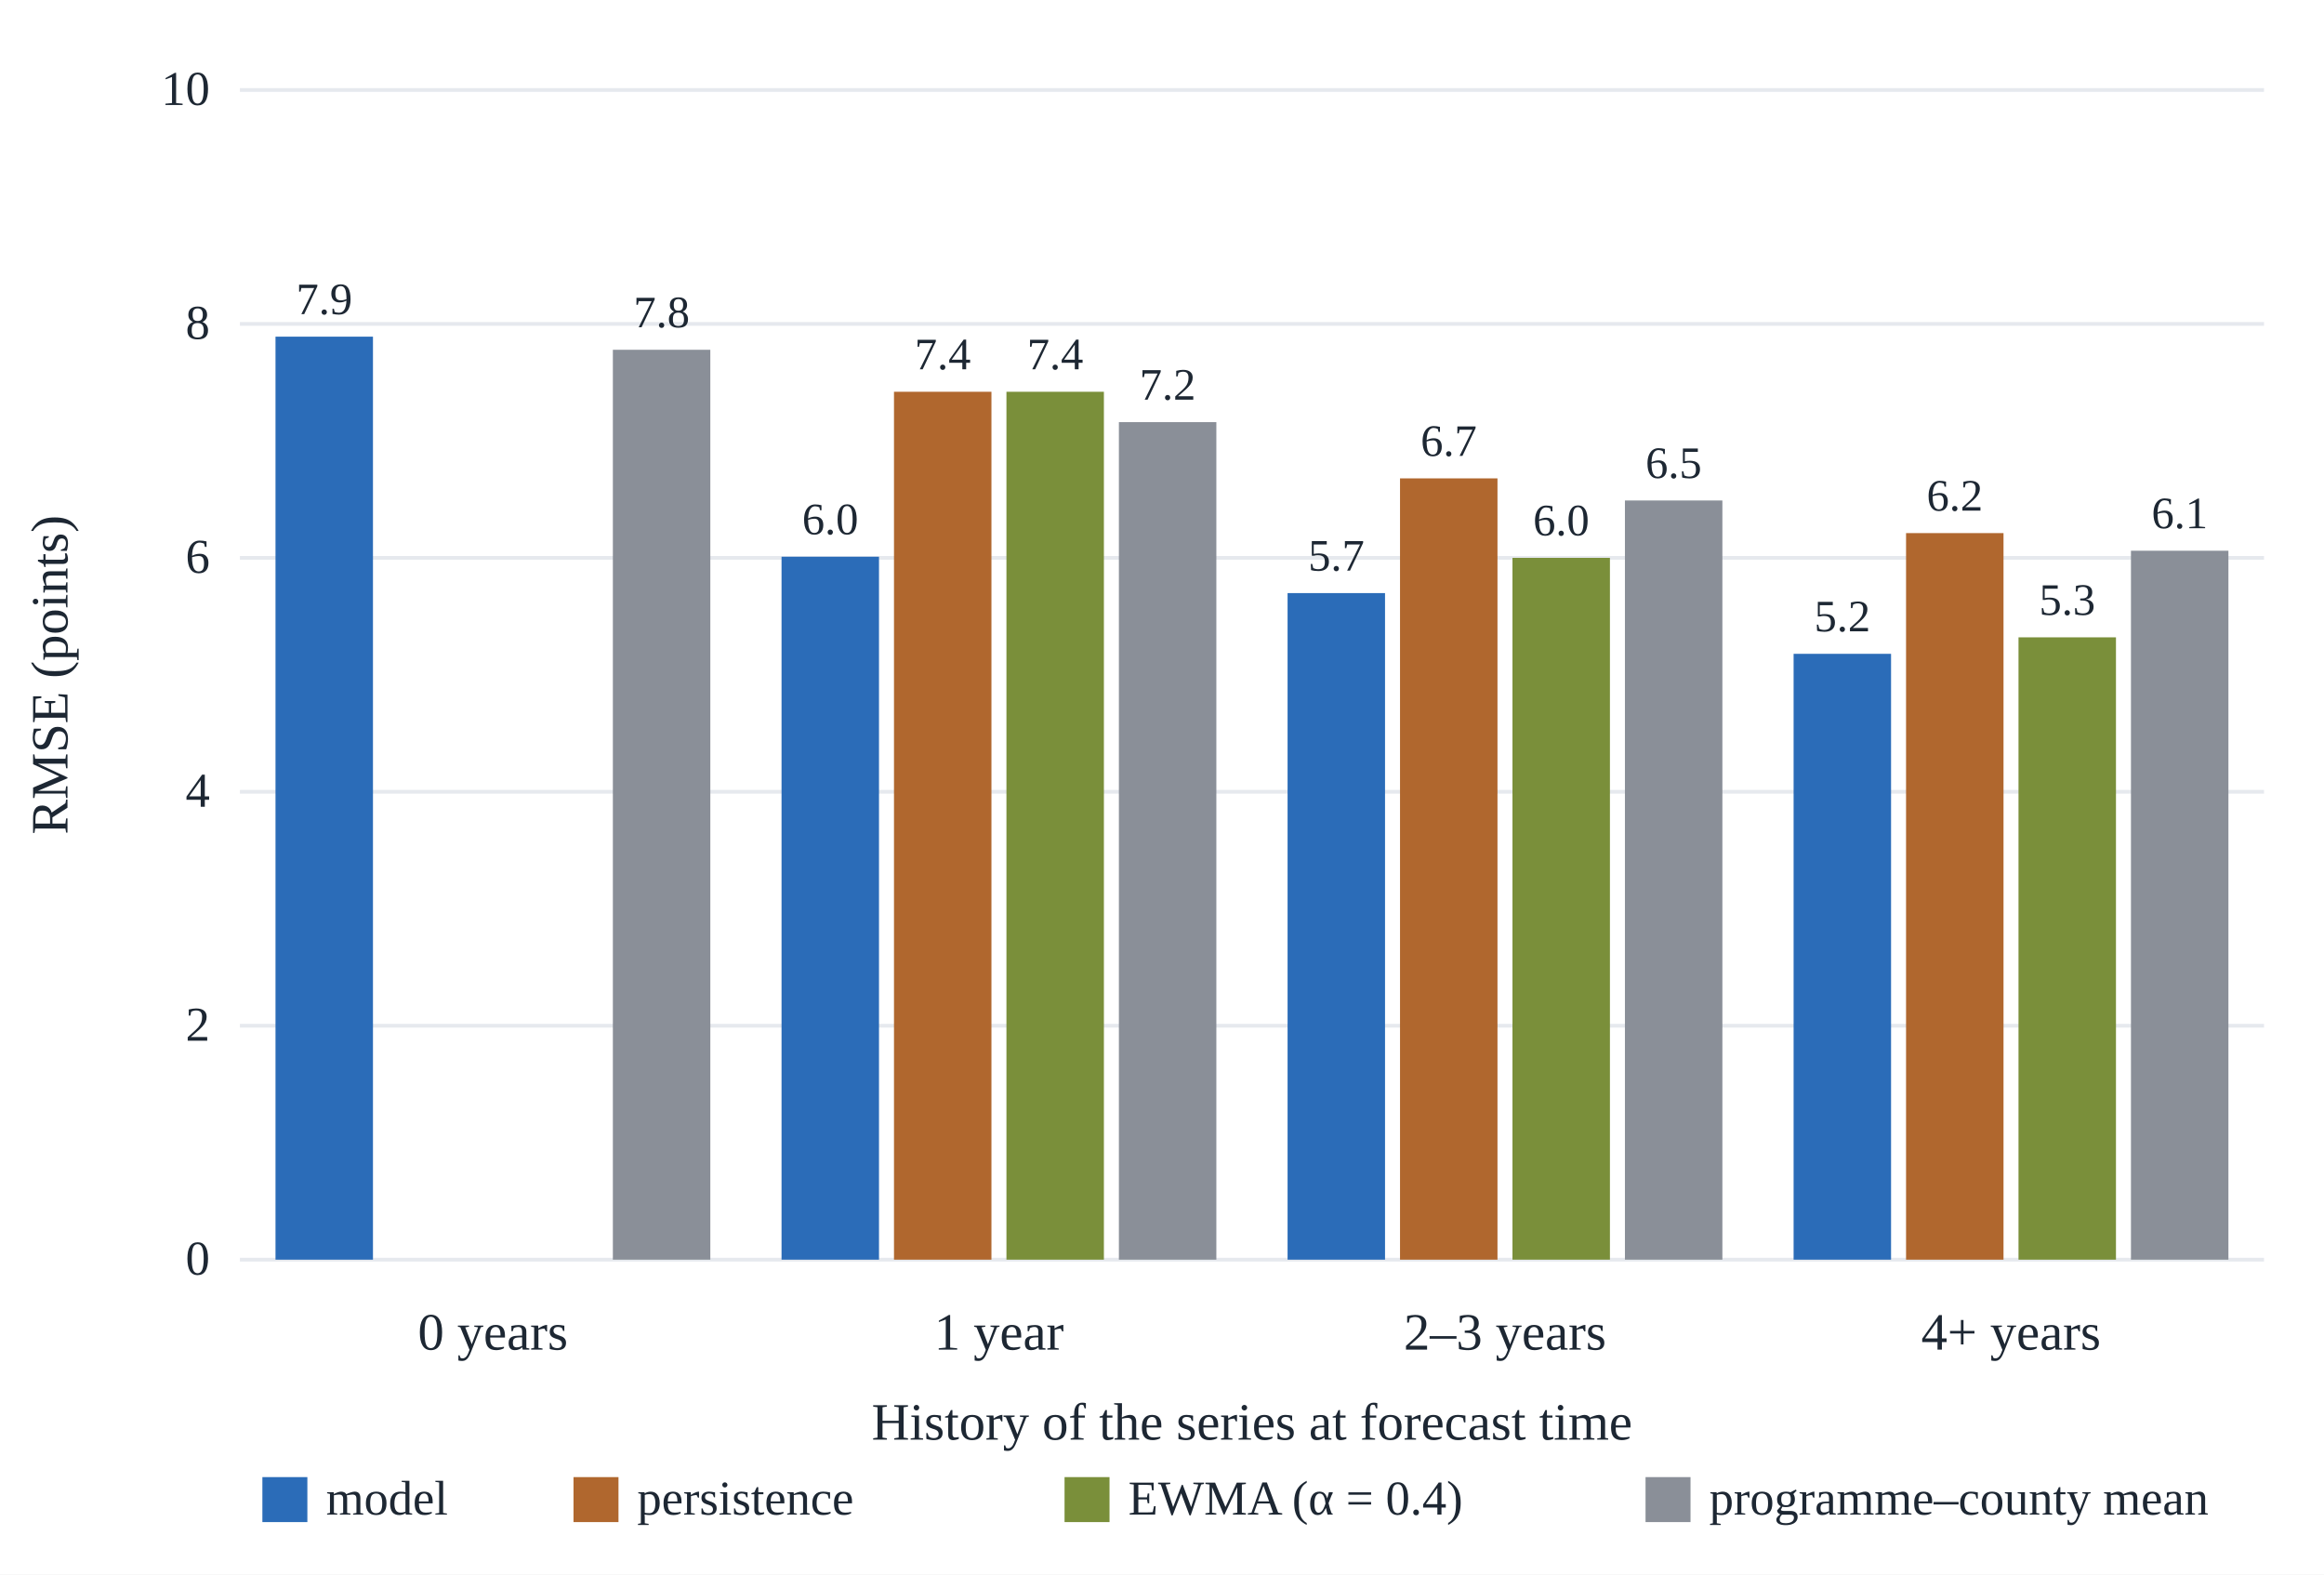
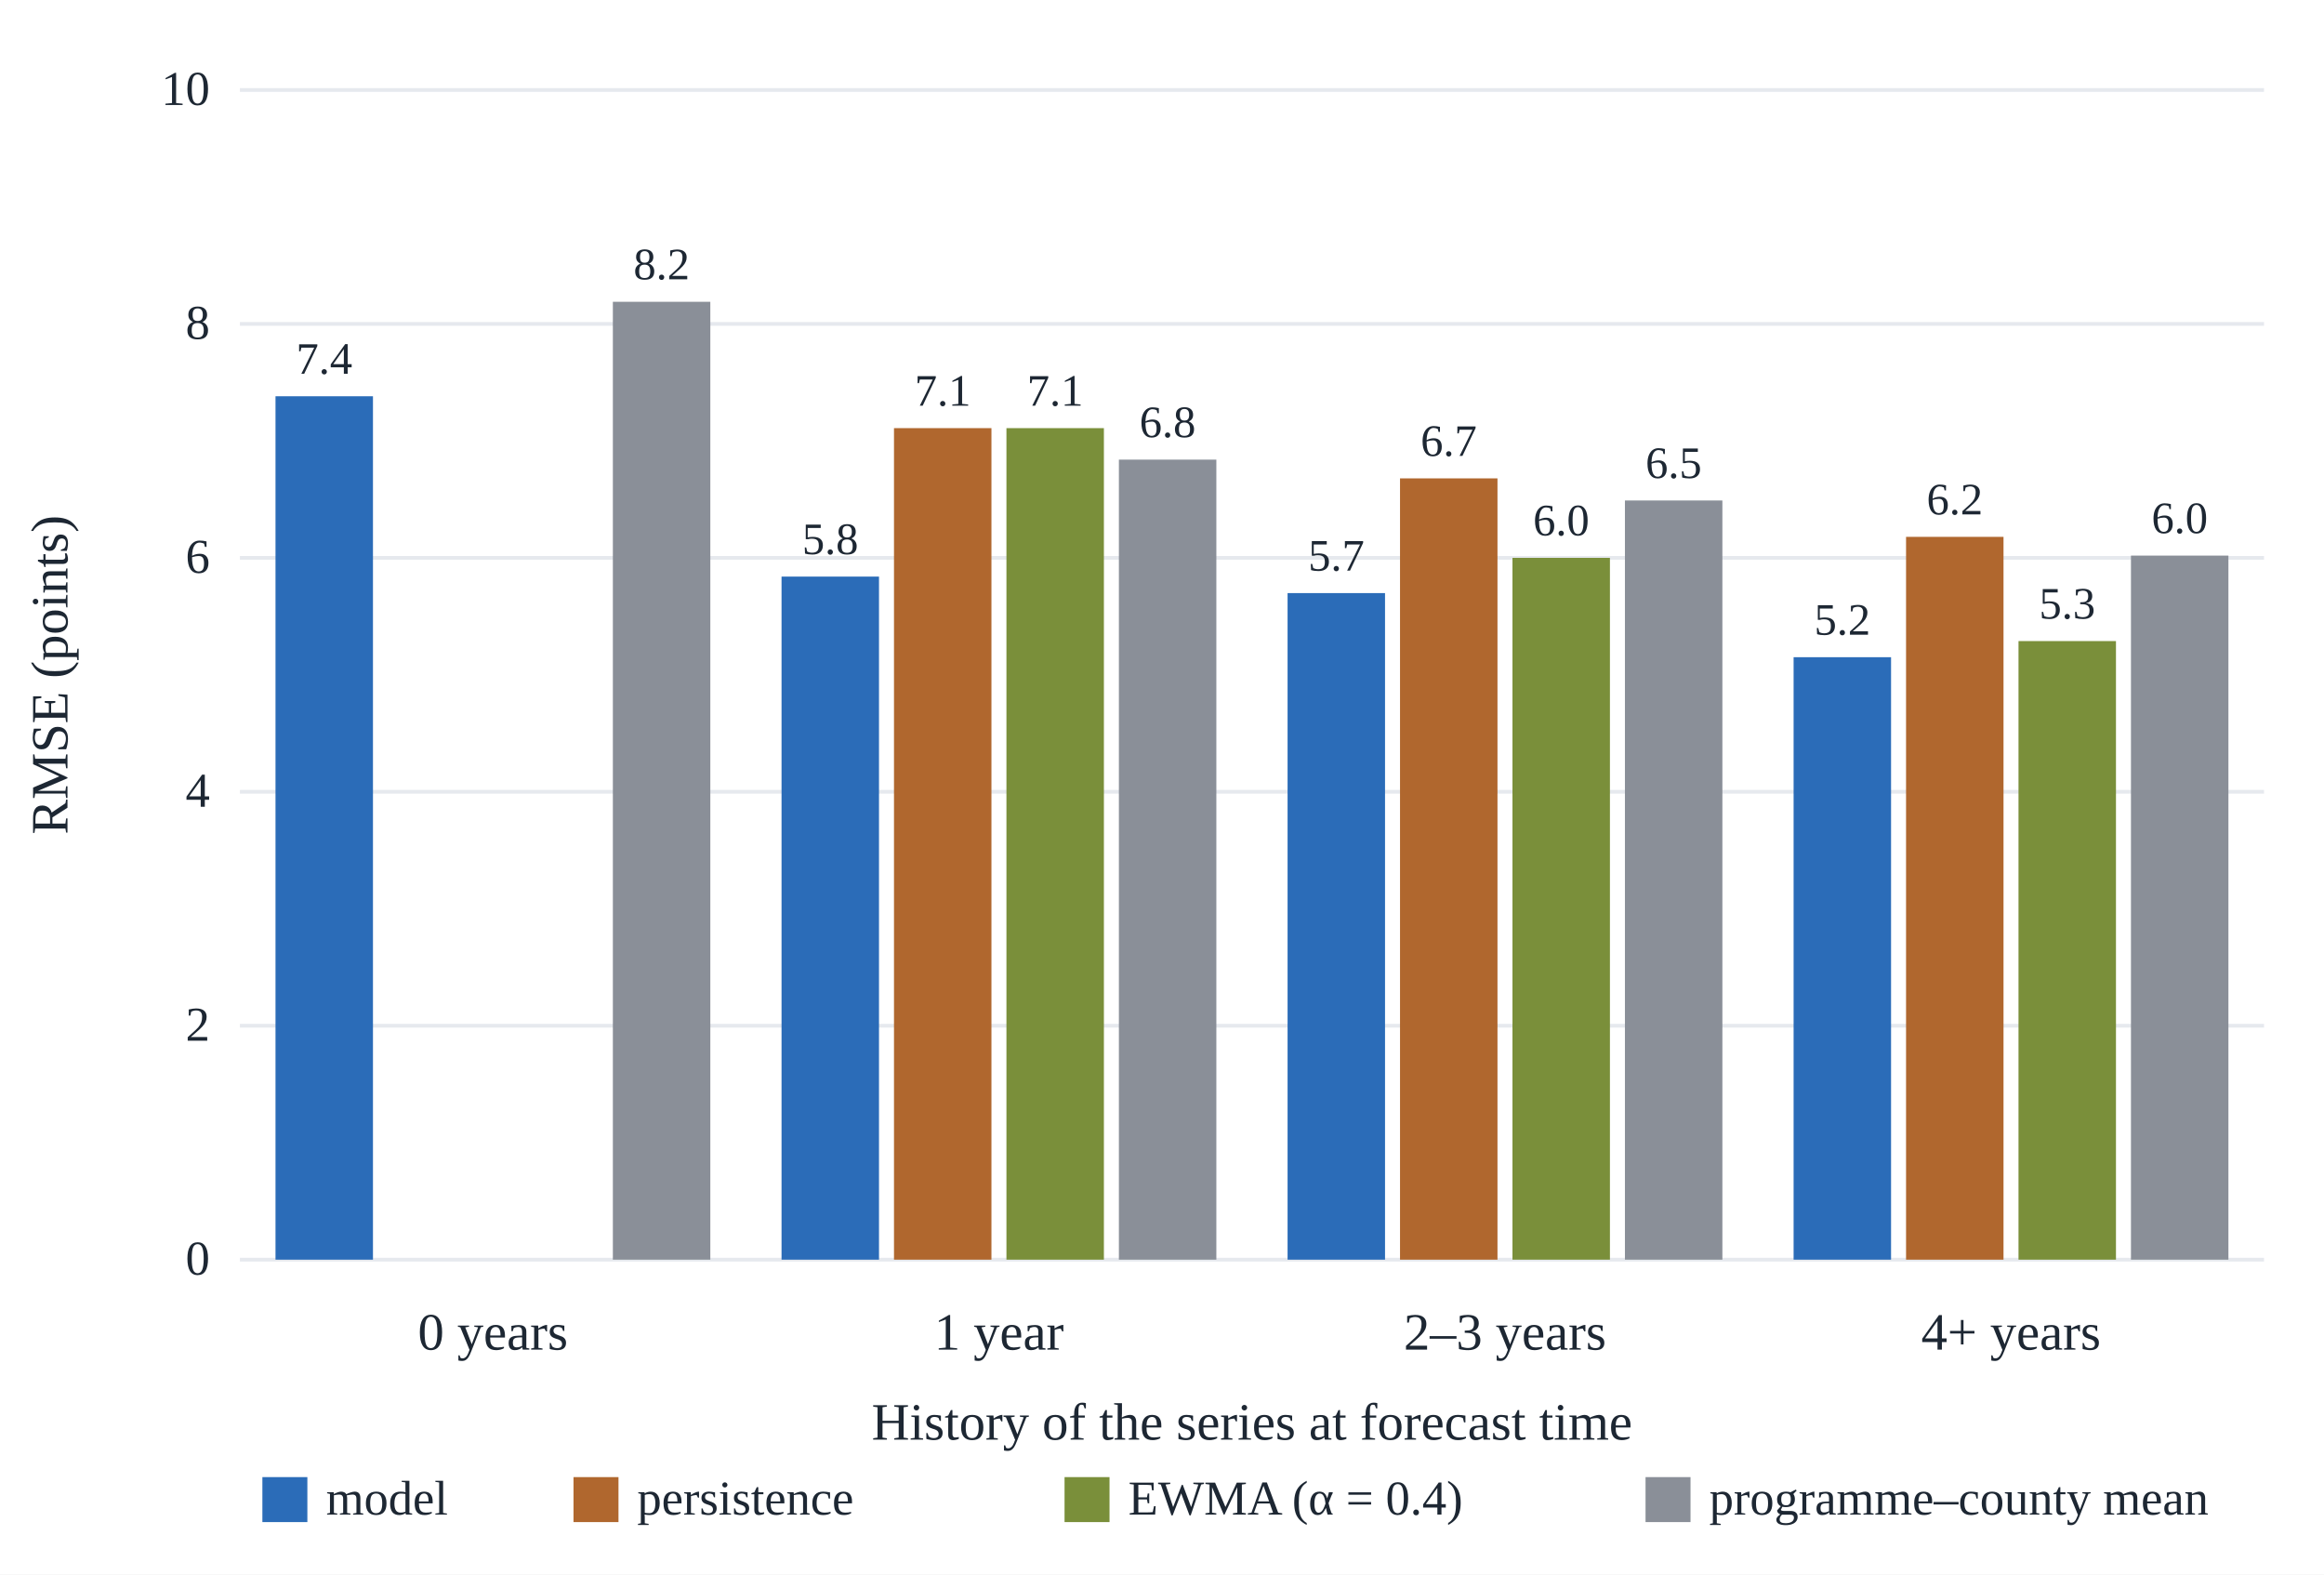
<svg xmlns="http://www.w3.org/2000/svg" viewBox="0 0 620 420" role="img" aria-label="Held-out RMSE by history stratum, model against three baselines">
  <rect width="620" height="420" fill="white" />
  <line x1="64" y1="336.0" x2="604" y2="336.0" stroke="#e6e9ee" />
  <text x="56" y="340.0" font-family="Georgia, &quot;Times New Roman&quot;, serif" font-size="13" fill="#1d2733" text-anchor="end">0</text>
  <line x1="64" y1="273.6" x2="604" y2="273.6" stroke="#e6e9ee" />
  <text x="56" y="277.6" font-family="Georgia, &quot;Times New Roman&quot;, serif" font-size="13" fill="#1d2733" text-anchor="end">2</text>
  <line x1="64" y1="211.2" x2="604" y2="211.2" stroke="#e6e9ee" />
  <text x="56" y="215.2" font-family="Georgia, &quot;Times New Roman&quot;, serif" font-size="13" fill="#1d2733" text-anchor="end">4</text>
  <line x1="64" y1="148.8" x2="604" y2="148.8" stroke="#e6e9ee" />
  <text x="56" y="152.8" font-family="Georgia, &quot;Times New Roman&quot;, serif" font-size="13" fill="#1d2733" text-anchor="end">6</text>
  <line x1="64" y1="86.4" x2="604" y2="86.4" stroke="#e6e9ee" />
  <text x="56" y="90.4" font-family="Georgia, &quot;Times New Roman&quot;, serif" font-size="13" fill="#1d2733" text-anchor="end">8</text>
  <line x1="64" y1="24.0" x2="604" y2="24.0" stroke="#e6e9ee" />
  <text x="56" y="28.0" font-family="Georgia, &quot;Times New Roman&quot;, serif" font-size="13" fill="#1d2733" text-anchor="end">10</text>
-   <rect x="73.5" y="89.8" width="26" height="246.2" fill="#2b6cb8" />
-   <text x="86.5" y="83.8" font-family="Georgia, &quot;Times New Roman&quot;, serif" font-size="12" fill="#1d2733" text-anchor="middle">7.9</text>
-   <rect x="163.5" y="93.3" width="26" height="242.7" fill="#8a8f98" />
-   <text x="176.5" y="87.3" font-family="Georgia, &quot;Times New Roman&quot;, serif" font-size="12" fill="#1d2733" text-anchor="middle">7.8</text>
+   <rect x="73.5" y="105.7" width="26" height="230.3" fill="#2b6cb8" />
+   <text x="86.5" y="99.7" font-family="Georgia, &quot;Times New Roman&quot;, serif" font-size="12" fill="#1d2733" text-anchor="middle">7.4</text>
+   <rect x="163.5" y="80.5" width="26" height="255.5" fill="#8a8f98" />
+   <text x="176.5" y="74.5" font-family="Georgia, &quot;Times New Roman&quot;, serif" font-size="12" fill="#1d2733" text-anchor="middle">8.2</text>
  <text x="131.5" y="360" font-family="Georgia, &quot;Times New Roman&quot;, serif" font-size="14" fill="#1d2733" text-anchor="middle">0 years</text>
-   <rect x="208.5" y="148.5" width="26" height="187.5" fill="#2b6cb8" />
-   <text x="221.5" y="142.5" font-family="Georgia, &quot;Times New Roman&quot;, serif" font-size="12" fill="#1d2733" text-anchor="middle">6.0</text>
-   <rect x="238.5" y="104.5" width="26" height="231.5" fill="#b0672e" />
-   <text x="251.5" y="98.5" font-family="Georgia, &quot;Times New Roman&quot;, serif" font-size="12" fill="#1d2733" text-anchor="middle">7.4</text>
-   <rect x="268.5" y="104.5" width="26" height="231.5" fill="#7a8f3a" />
-   <text x="281.5" y="98.5" font-family="Georgia, &quot;Times New Roman&quot;, serif" font-size="12" fill="#1d2733" text-anchor="middle">7.4</text>
-   <rect x="298.5" y="112.6" width="26" height="223.4" fill="#8a8f98" />
-   <text x="311.5" y="106.6" font-family="Georgia, &quot;Times New Roman&quot;, serif" font-size="12" fill="#1d2733" text-anchor="middle">7.2</text>
+   <rect x="208.5" y="153.8" width="26" height="182.2" fill="#2b6cb8" />
+   <text x="221.5" y="147.8" font-family="Georgia, &quot;Times New Roman&quot;, serif" font-size="12" fill="#1d2733" text-anchor="middle">5.8</text>
+   <rect x="238.5" y="114.2" width="26" height="221.8" fill="#b0672e" />
+   <text x="251.5" y="108.2" font-family="Georgia, &quot;Times New Roman&quot;, serif" font-size="12" fill="#1d2733" text-anchor="middle">7.1</text>
+   <rect x="268.5" y="114.2" width="26" height="221.8" fill="#7a8f3a" />
+   <text x="281.5" y="108.2" font-family="Georgia, &quot;Times New Roman&quot;, serif" font-size="12" fill="#1d2733" text-anchor="middle">7.1</text>
+   <rect x="298.5" y="122.6" width="26" height="213.4" fill="#8a8f98" />
+   <text x="311.5" y="116.6" font-family="Georgia, &quot;Times New Roman&quot;, serif" font-size="12" fill="#1d2733" text-anchor="middle">6.8</text>
  <text x="266.5" y="360" font-family="Georgia, &quot;Times New Roman&quot;, serif" font-size="14" fill="#1d2733" text-anchor="middle">1 year</text>
  <rect x="343.5" y="158.2" width="26" height="177.8" fill="#2b6cb8" />
  <text x="356.5" y="152.2" font-family="Georgia, &quot;Times New Roman&quot;, serif" font-size="12" fill="#1d2733" text-anchor="middle">5.7</text>
  <rect x="373.5" y="127.6" width="26" height="208.4" fill="#b0672e" />
  <text x="386.5" y="121.6" font-family="Georgia, &quot;Times New Roman&quot;, serif" font-size="12" fill="#1d2733" text-anchor="middle">6.7</text>
  <rect x="403.5" y="148.8" width="26" height="187.2" fill="#7a8f3a" />
  <text x="416.5" y="142.8" font-family="Georgia, &quot;Times New Roman&quot;, serif" font-size="12" fill="#1d2733" text-anchor="middle">6.0</text>
  <rect x="433.5" y="133.5" width="26" height="202.5" fill="#8a8f98" />
  <text x="446.5" y="127.5" font-family="Georgia, &quot;Times New Roman&quot;, serif" font-size="12" fill="#1d2733" text-anchor="middle">6.5</text>
  <text x="401.5" y="360" font-family="Georgia, &quot;Times New Roman&quot;, serif" font-size="14" fill="#1d2733" text-anchor="middle">2–3 years</text>
-   <rect x="478.5" y="174.4" width="26" height="161.6" fill="#2b6cb8" />
-   <text x="491.5" y="168.4" font-family="Georgia, &quot;Times New Roman&quot;, serif" font-size="12" fill="#1d2733" text-anchor="middle">5.2</text>
-   <rect x="508.5" y="142.2" width="26" height="193.8" fill="#b0672e" />
-   <text x="521.5" y="136.2" font-family="Georgia, &quot;Times New Roman&quot;, serif" font-size="12" fill="#1d2733" text-anchor="middle">6.2</text>
-   <rect x="538.5" y="170.0" width="26" height="166.0" fill="#7a8f3a" />
-   <text x="551.5" y="164.0" font-family="Georgia, &quot;Times New Roman&quot;, serif" font-size="12" fill="#1d2733" text-anchor="middle">5.3</text>
-   <rect x="568.5" y="146.9" width="26" height="189.1" fill="#8a8f98" />
-   <text x="581.5" y="140.9" font-family="Georgia, &quot;Times New Roman&quot;, serif" font-size="12" fill="#1d2733" text-anchor="middle">6.1</text>
+   <rect x="478.5" y="175.3" width="26" height="160.7" fill="#2b6cb8" />
+   <text x="491.5" y="169.3" font-family="Georgia, &quot;Times New Roman&quot;, serif" font-size="12" fill="#1d2733" text-anchor="middle">5.2</text>
+   <rect x="508.5" y="143.2" width="26" height="192.8" fill="#b0672e" />
+   <text x="521.5" y="137.2" font-family="Georgia, &quot;Times New Roman&quot;, serif" font-size="12" fill="#1d2733" text-anchor="middle">6.2</text>
+   <rect x="538.5" y="171.0" width="26" height="165.0" fill="#7a8f3a" />
+   <text x="551.5" y="165.0" font-family="Georgia, &quot;Times New Roman&quot;, serif" font-size="12" fill="#1d2733" text-anchor="middle">5.3</text>
+   <rect x="568.5" y="148.2" width="26" height="187.8" fill="#8a8f98" />
+   <text x="581.5" y="142.2" font-family="Georgia, &quot;Times New Roman&quot;, serif" font-size="12" fill="#1d2733" text-anchor="middle">6.0</text>
  <text x="536.5" y="360" font-family="Georgia, &quot;Times New Roman&quot;, serif" font-size="14" fill="#1d2733" text-anchor="middle">4+ years</text>
  <text x="334.0" y="384" font-family="Georgia, &quot;Times New Roman&quot;, serif" font-size="14" fill="#1d2733" text-anchor="middle">History of the series at forecast time</text>
  <rect x="70" y="394" width="12" height="12" fill="#2b6cb8" />
  <text x="87" y="404" font-family="Georgia, &quot;Times New Roman&quot;, serif" font-size="13" fill="#1d2733">model</text>
  <rect x="153" y="394" width="12" height="12" fill="#b0672e" />
  <text x="170" y="404" font-family="Georgia, &quot;Times New Roman&quot;, serif" font-size="13" fill="#1d2733">persistence</text>
  <rect x="284" y="394" width="12" height="12" fill="#7a8f3a" />
  <text x="301" y="404" font-family="Georgia, &quot;Times New Roman&quot;, serif" font-size="13" fill="#1d2733">EWMA (α = 0.4)</text>
  <rect x="439" y="394" width="12" height="12" fill="#8a8f98" />
  <text x="456" y="404" font-family="Georgia, &quot;Times New Roman&quot;, serif" font-size="13" fill="#1d2733">programme–county mean</text>
  <text x="18" y="180.0" font-family="Georgia, &quot;Times New Roman&quot;, serif" font-size="14" fill="#1d2733" text-anchor="middle" transform="rotate(-90 18 180.0)">RMSE (points)</text>
</svg>
